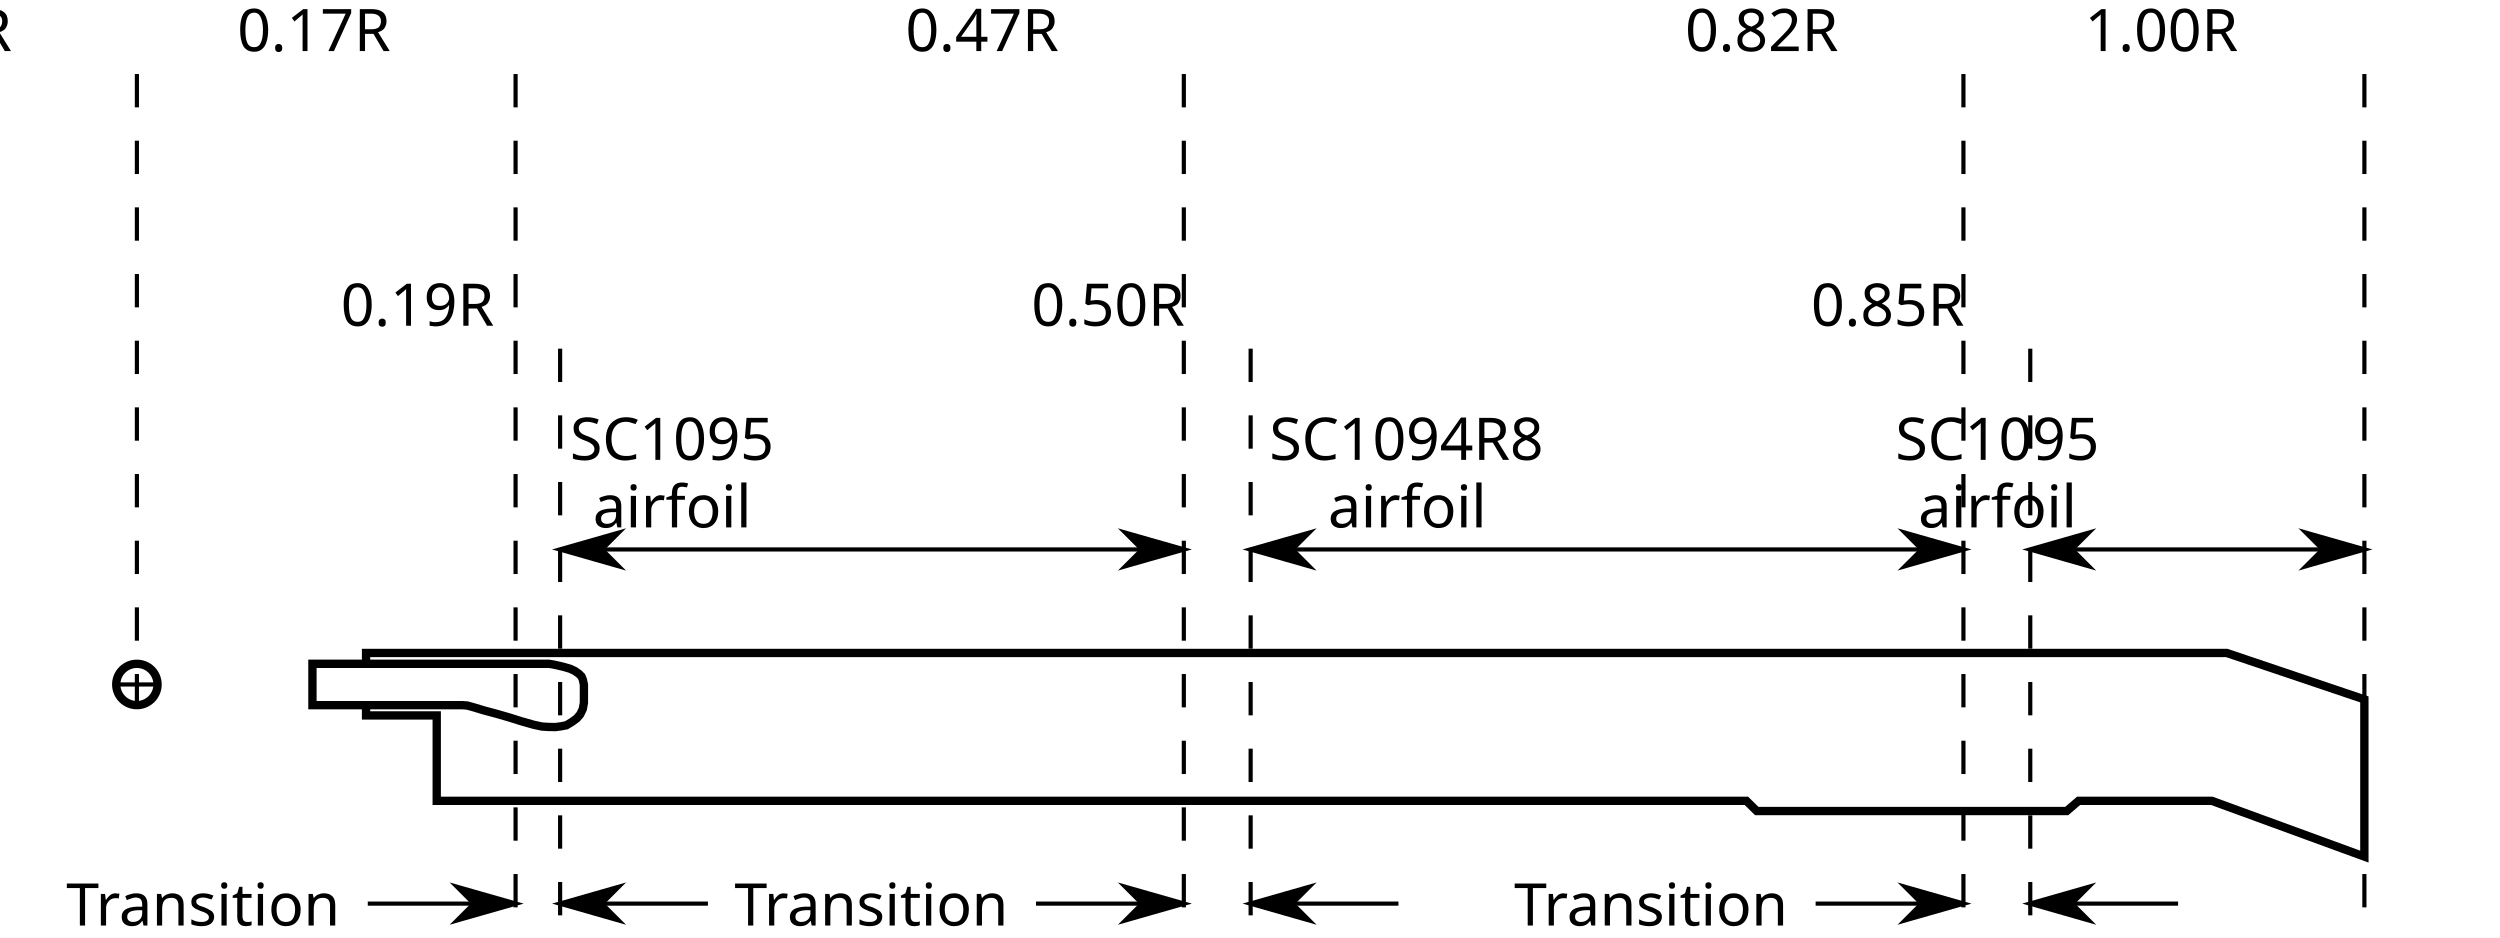
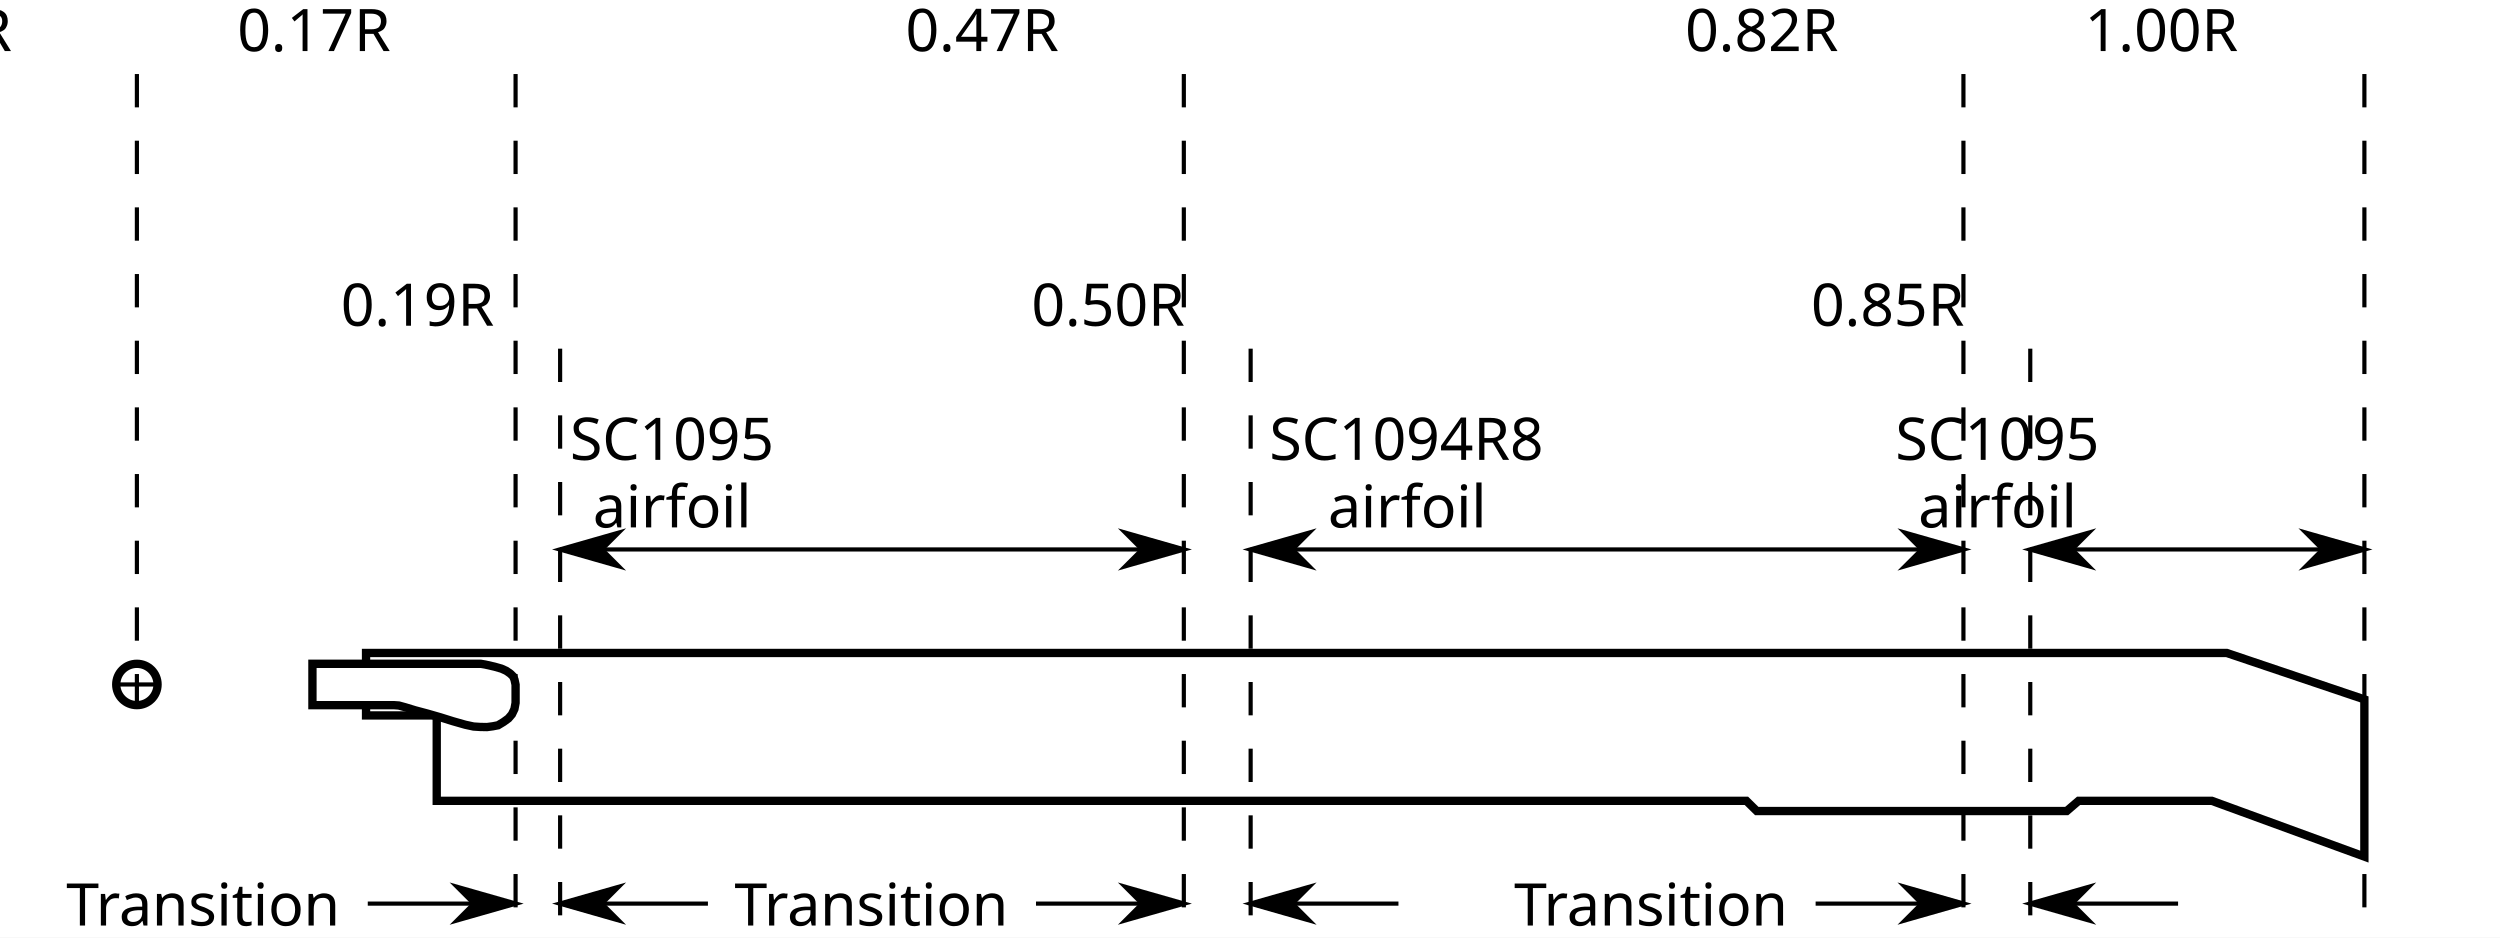
<svg xmlns="http://www.w3.org/2000/svg" width="120mm" height="45mm" viewBox="0 0 120 45" version="1.1" id="svg8">
  <defs id="defs2">
    <marker orient="auto" refY="0" refX="0" id="marker1905" style="overflow:visible">
      <path id="path1903" d="M 0,0 5,-5 -12.5,0 5,5 Z" style="fill:#000000;fill-opacity:1;fill-rule:evenodd;stroke:#000000;stroke-width:1pt;stroke-opacity:1" transform="matrix(0.8,0,0,0.8,10,0)" />
    </marker>
    <marker orient="auto" refY="0" refX="0" id="marker1823" style="overflow:visible">
      <path id="path1821" d="M 0,0 5,-5 -12.5,0 5,5 Z" style="fill:#000000;fill-opacity:1;fill-rule:evenodd;stroke:#000000;stroke-width:1pt;stroke-opacity:1" transform="matrix(0.8,0,0,0.8,10,0)" />
    </marker>
    <marker orient="auto" refY="0" refX="0" id="marker1747" style="overflow:visible">
      <path id="path1745" d="M 0,0 5,-5 -12.5,0 5,5 Z" style="fill:#000000;fill-opacity:1;fill-rule:evenodd;stroke:#000000;stroke-width:1pt;stroke-opacity:1" transform="matrix(0.8,0,0,0.8,10,0)" />
    </marker>
    <marker orient="auto" refY="0" refX="0" id="marker1665" style="overflow:visible">
      <path id="path1663" d="M 0,0 5,-5 -12.5,0 5,5 Z" style="fill:#000000;fill-opacity:1;fill-rule:evenodd;stroke:#000000;stroke-width:1pt;stroke-opacity:1" transform="matrix(-0.8,0,0,-0.8,-10,0)" />
    </marker>
    <marker orient="auto" refY="0" refX="0" id="marker1601" style="overflow:visible">
      <path id="path1599" d="M 0,0 5,-5 -12.5,0 5,5 Z" style="fill:#000000;fill-opacity:1;fill-rule:evenodd;stroke:#000000;stroke-width:1pt;stroke-opacity:1" transform="matrix(-0.8,0,0,-0.8,-10,0)" />
    </marker>
    <marker orient="auto" refY="0" refX="0" id="marker1543" style="overflow:visible">
      <path id="path1541" d="M 0,0 5,-5 -12.5,0 5,5 Z" style="fill:#000000;fill-opacity:1;fill-rule:evenodd;stroke:#000000;stroke-width:1pt;stroke-opacity:1" transform="matrix(-0.8,0,0,-0.8,-10,0)" />
    </marker>
    <marker style="overflow:visible" id="marker1473" refX="0" refY="0" orient="auto">
      <path transform="matrix(-0.8,0,0,-0.8,-10,0)" style="fill:#000000;fill-opacity:1;fill-rule:evenodd;stroke:#000000;stroke-width:1pt;stroke-opacity:1" d="M 0,0 5,-5 -12.5,0 5,5 Z" id="path1471" />
    </marker>
    <marker style="overflow:visible" id="marker1403" refX="0" refY="0" orient="auto">
      <path transform="matrix(0.8,0,0,0.8,10,0)" style="fill:#000000;fill-opacity:1;fill-rule:evenodd;stroke:#000000;stroke-width:1pt;stroke-opacity:1" d="M 0,0 5,-5 -12.5,0 5,5 Z" id="path1401" />
    </marker>
    <marker style="overflow:visible" id="marker1393" refX="0" refY="0" orient="auto">
      <path transform="matrix(0.8,0,0,0.8,10,0)" style="fill:#000000;fill-opacity:1;fill-rule:evenodd;stroke:#000000;stroke-width:1pt;stroke-opacity:1" d="M 0,0 5,-5 -12.5,0 5,5 Z" id="path1391" />
    </marker>
    <marker orient="auto" refY="0" refX="0" id="marker1341" style="overflow:visible">
      <path id="path1339" d="M 0,0 5,-5 -12.5,0 5,5 Z" style="fill:#000000;fill-opacity:1;fill-rule:evenodd;stroke:#000000;stroke-width:1pt;stroke-opacity:1" transform="matrix(-0.8,0,0,-0.8,-10,0)" />
    </marker>
    <marker style="overflow:visible" id="marker1295" refX="0" refY="0" orient="auto">
      <path transform="matrix(-0.8,0,0,-0.8,-10,0)" style="fill:#ff0000;fill-opacity:1;fill-rule:evenodd;stroke:#ff0000;stroke-width:1pt;stroke-opacity:1" d="M 0,0 5,-5 -12.5,0 5,5 Z" id="path1293" />
    </marker>
    <marker orient="auto" refY="0" refX="0" id="Arrow1Lend" style="overflow:visible">
      <path id="path948" d="M 0,0 5,-5 -12.5,0 5,5 Z" style="fill:#000000;fill-opacity:1;fill-rule:evenodd;stroke:#000000;stroke-width:1pt;stroke-opacity:1" transform="matrix(-0.8,0,0,-0.8,-10,0)" />
    </marker>
    <marker orient="auto" refY="0" refX="0" id="Arrow1Lstart" style="overflow:visible">
      <path id="path945" d="M 0,0 5,-5 -12.5,0 5,5 Z" style="fill:#000000;fill-opacity:1;fill-rule:evenodd;stroke:#000000;stroke-width:1pt;stroke-opacity:1" transform="matrix(0.8,0,0,0.8,10,0)" />
    </marker>
  </defs>
  <g id="layer1" transform="translate(0,-252)">
    <rect style="fill:#ffffff;fill-opacity:1;stroke:none;stroke-width:0.2;stroke-linejoin:bevel;stroke-miterlimit:4;stroke-dasharray:none;stroke-dashoffset:0;stroke-opacity:1" id="rect2532" width="120" height="45" x="0" y="252" />
    <g id="g2530" transform="translate(0.3958143,130.0425)">
      <path id="path814" d="m 17.174,156.299 h 3.393 v 4.099 h 62.864 l 0.496,0.488 h 14.88 l 0.569,-0.488 h 6.398 l 7.32,2.677 v -7.546 l -6.606,-2.229 H 105.775 17.174 Z" style="fill:none;stroke:#000000;stroke-width:0.4;stroke-linecap:butt;stroke-linejoin:miter;stroke-miterlimit:4;stroke-dasharray:none;stroke-opacity:1" />
-       <path d="m 21.793,155.805 h -7.192 v -1.985 h 11.364 l 0.211,0.036 0.445,0.101 0.333,0.095 0.23,0.104 0.198,0.138 0.132,0.129 0.066,0.158 0.052,0.244 v 0.871 l -0.055,0.296 -0.121,0.253 -0.169,0.198 -0.23,0.167 -0.267,0.161 -0.253,0.049 -0.278,0.037 -0.327,-0.006 -0.316,-0.02 -0.399,-0.086 -0.597,-0.17 -0.606,-0.19 -0.629,-0.181 -0.571,-0.152 -0.482,-0.147 -0.304,-0.083 z" style="fill:#ffffff;fill-opacity:1;stroke:#000000;stroke-width:0.4;stroke-linecap:butt;stroke-linejoin:miter;stroke-miterlimit:4;stroke-dasharray:none;stroke-opacity:1" id="path824" />
+       <path d="m 18.513,155.805 h -3.912 v -1.985 h 8.084 l 0.211,0.036 0.445,0.101 0.333,0.095 0.23,0.104 0.198,0.138 0.132,0.129 0.066,0.158 0.052,0.244 v 0.871 l -0.055,0.296 -0.121,0.253 -0.169,0.198 -0.23,0.167 -0.267,0.161 -0.253,0.049 -0.278,0.037 -0.327,-0.006 -0.316,-0.02 -0.399,-0.086 -0.597,-0.17 -0.606,-0.19 -0.629,-0.181 -0.571,-0.152 -0.482,-0.147 -0.304,-0.083 z" style="fill:#ffffff;fill-opacity:1;stroke:#000000;stroke-width:0.4;stroke-linecap:butt;stroke-linejoin:miter;stroke-miterlimit:4;stroke-dasharray:none;stroke-opacity:1" id="path824" />
      <path id="path838" d="m 24.352,125.511 v 41.087" style="fill:none;stroke:#000000;stroke-width:0.2;stroke-linecap:butt;stroke-linejoin:miter;stroke-miterlimit:4;stroke-dasharray:1.6, 1.6;stroke-dashoffset:0;stroke-opacity:1" />
      <path style="fill:none;stroke:#000000;stroke-width:0.2;stroke-linecap:butt;stroke-linejoin:miter;stroke-miterlimit:4;stroke-dasharray:1.6, 1.6;stroke-dashoffset:0;stroke-opacity:1" d="m 26.49,138.694 v 27.903" id="path840" />
      <path id="path842" d="m 56.428,125.511 v 41.087" style="fill:none;stroke:#000000;stroke-width:0.2;stroke-linecap:butt;stroke-linejoin:miter;stroke-miterlimit:4;stroke-dasharray:1.6, 1.6;stroke-dashoffset:0;stroke-opacity:1" />
      <path style="fill:none;stroke:#000000;stroke-width:0.2;stroke-linecap:butt;stroke-linejoin:miter;stroke-miterlimit:4;stroke-dasharray:1.6, 1.6;stroke-dashoffset:0;stroke-opacity:1" d="m 59.635,138.694 v 27.903" id="path844" />
      <path id="path846" d="m 93.849,125.511 v 41.087" style="fill:none;stroke:#000000;stroke-width:0.2;stroke-linecap:butt;stroke-linejoin:miter;stroke-miterlimit:4;stroke-dasharray:1.6, 1.6;stroke-dashoffset:0;stroke-opacity:1" />
      <path style="fill:none;stroke:#000000;stroke-width:0.2;stroke-linecap:butt;stroke-linejoin:miter;stroke-miterlimit:4;stroke-dasharray:1.6, 1.6;stroke-dashoffset:0;stroke-opacity:1" d="m 97.057,138.694 v 27.903" id="path850" />
      <path id="path852" d="m 113.095,125.511 v 41.087" style="fill:none;stroke:#000000;stroke-width:0.2;stroke-linecap:butt;stroke-linejoin:miter;stroke-miterlimit:4;stroke-dasharray:1.6, 1.6;stroke-dashoffset:0;stroke-opacity:1" />
      <path style="fill:none;stroke:#000000;stroke-width:0.2;stroke-linecap:butt;stroke-linejoin:miter;stroke-miterlimit:4;stroke-dasharray:1.6, 1.6;stroke-dashoffset:0;stroke-opacity:1" d="M 6.175,125.511 V 155.805" id="path854" />
      <path id="path856" d="M 7.168,154.812 H 5.183" style="fill:none;stroke:#000000;stroke-width:0.2;stroke-linecap:butt;stroke-linejoin:miter;stroke-miterlimit:4;stroke-dasharray:none;stroke-opacity:1" />
      <circle r="0.992" cy="154.812" cx="6.175" id="path860" style="fill:none;fill-opacity:1;stroke:#000000;stroke-width:0.4;stroke-linejoin:bevel;stroke-miterlimit:4;stroke-dasharray:none;stroke-dashoffset:0;stroke-opacity:1" />
      <path id="path862" d="M 26.49,148.331 H 56.428" style="fill:none;stroke:#000000;stroke-width:0.2;stroke-linecap:butt;stroke-linejoin:miter;stroke-miterlimit:4;stroke-dasharray:none;stroke-opacity:1;marker-start:url(#Arrow1Lstart);marker-end:url(#Arrow1Lend)" />
      <path style="fill:none;stroke:#000000;stroke-width:0.2;stroke-linecap:butt;stroke-linejoin:miter;stroke-miterlimit:4;stroke-dasharray:none;stroke-opacity:1;marker-start:url(#marker1393);marker-end:url(#marker1341)" d="M 59.635,148.331 H 93.849" id="path864" />
      <path id="path866" d="M 97.057,148.331 H 113.095" style="fill:none;stroke:#000000;stroke-width:0.2;stroke-linecap:butt;stroke-linejoin:miter;stroke-miterlimit:4;stroke-dasharray:none;stroke-opacity:1;marker-start:url(#marker1403);marker-end:url(#marker1473)" />
      <path id="path866-3" d="M 17.257,165.331 H 24.352" style="fill:none;stroke:#000000;stroke-width:0.2;stroke-linecap:butt;stroke-linejoin:miter;stroke-miterlimit:4;stroke-dasharray:none;stroke-opacity:1;marker-end:url(#marker1601)" />
      <path style="fill:none;stroke:#000000;stroke-width:0.2;stroke-linecap:butt;stroke-linejoin:miter;stroke-miterlimit:4;stroke-dasharray:none;stroke-opacity:1;marker-start:url(#marker1823)" d="m 26.49,165.331 h 7.095" id="path883" />
      <path id="path885" d="m 49.332,165.331 h 7.095" style="fill:none;stroke:#000000;stroke-width:0.2;stroke-linecap:butt;stroke-linejoin:miter;stroke-miterlimit:4;stroke-dasharray:none;stroke-opacity:1;marker-end:url(#marker1543)" />
      <path style="fill:none;stroke:#000000;stroke-width:0.2;stroke-linecap:butt;stroke-linejoin:miter;stroke-miterlimit:4;stroke-dasharray:none;stroke-opacity:1;marker-start:url(#marker1747)" d="m 59.635,165.331 h 7.095" id="path887" />
      <path id="path889" d="m 86.754,165.331 h 7.095" style="fill:none;stroke:#000000;stroke-width:0.2;stroke-linecap:butt;stroke-linejoin:miter;stroke-miterlimit:4;stroke-dasharray:none;stroke-opacity:1;marker-end:url(#marker1665)" />
      <path style="fill:none;stroke:#000000;stroke-width:0.2;stroke-linecap:butt;stroke-linejoin:miter;stroke-miterlimit:4;stroke-dasharray:none;stroke-opacity:1;marker-start:url(#marker1905)" d="m 97.057,165.331 h 7.095" id="path891" />
      <text id="text1999" y="166.383" x="2.782" style="font-style:normal;font-weight:normal;font-size:10.583px;line-height:1.25;font-family:sans-serif;letter-spacing:0px;word-spacing:0px;fill:#000000;fill-opacity:1;stroke:none;stroke-width:0.265" xml:space="preserve">
        <tspan style="font-size:2.822px;stroke-width:0.265" y="166.383" x="2.782" id="tspan1997">Transition</tspan>
      </text>
      <text id="text1999-6" y="166.383" x="34.857" style="font-style:normal;font-weight:normal;font-size:10.583px;line-height:1.25;font-family:sans-serif;letter-spacing:0px;word-spacing:0px;fill:#000000;fill-opacity:1;stroke:none;stroke-width:0.265" xml:space="preserve">
        <tspan style="font-size:2.822px;stroke-width:0.265" y="166.383" x="34.857" id="tspan1997-7">Transition</tspan>
      </text>
      <text id="text1999-5" y="166.383" x="72.279" style="font-style:normal;font-weight:normal;font-size:10.583px;line-height:1.25;font-family:sans-serif;letter-spacing:0px;word-spacing:0px;fill:#000000;fill-opacity:1;stroke:none;stroke-width:0.265" xml:space="preserve">
        <tspan style="font-size:2.822px;stroke-width:0.265" y="166.383" x="72.279" id="tspan1997-3">Transition</tspan>
      </text>
      <text id="text1999-56" y="147.276" x="41.506" style="font-style:normal;font-weight:normal;font-size:10.583px;line-height:1.25;font-family:sans-serif;letter-spacing:0px;word-spacing:0px;fill:#000000;fill-opacity:1;stroke:none;stroke-width:0.265" xml:space="preserve">
        <tspan style="font-size:2.822px;text-align:center;text-anchor:middle;stroke-width:0.265" y="147.276" x="41.506" id="tspan1997-2">airfoil</tspan>
      </text>
      <text id="text1999-56-9" y="147.276" x="76.789" style="font-style:normal;font-weight:normal;font-size:10.583px;line-height:1.25;font-family:sans-serif;letter-spacing:0px;word-spacing:0px;fill:#000000;fill-opacity:1;stroke:none;stroke-width:0.265" xml:space="preserve">
        <tspan style="font-size:2.822px;text-align:center;text-anchor:middle;stroke-width:0.265" y="147.276" x="76.789" id="tspan1997-2-1">airfoil</tspan>
      </text>
      <text id="text1999-56-2" y="147.276" x="105.123" style="font-style:normal;font-weight:normal;font-size:10.583px;line-height:1.25;font-family:sans-serif;letter-spacing:0px;word-spacing:0px;fill:#000000;fill-opacity:1;stroke:none;stroke-width:0.265" xml:space="preserve">
        <tspan style="font-size:2.822px;text-align:center;text-anchor:middle;stroke-width:0.265" y="147.276" x="105.123" id="tspan1997-2-7">airfoil</tspan>
      </text>
      <text id="text1999-56-0" y="144.033" x="41.49" style="font-style:normal;font-weight:normal;font-size:10.583px;line-height:1.25;font-family:sans-serif;letter-spacing:0px;word-spacing:0px;fill:#000000;fill-opacity:1;stroke:none;stroke-width:0.265" xml:space="preserve">
        <tspan style="font-size:2.822px;text-align:center;text-anchor:middle;stroke-width:0.265" y="144.033" x="41.49" id="tspan1997-2-9">SC1095</tspan>
      </text>
      <text id="text1999-56-0-3" y="144.033" x="105.107" style="font-style:normal;font-weight:normal;font-size:10.583px;line-height:1.25;font-family:sans-serif;letter-spacing:0px;word-spacing:0px;fill:#000000;fill-opacity:1;stroke:none;stroke-width:0.265" xml:space="preserve">
        <tspan style="font-size:2.822px;text-align:center;text-anchor:middle;stroke-width:0.265" y="144.033" x="105.107" id="tspan1997-2-9-6">SC1095</tspan>
      </text>
      <text id="text1999-56-0-0" y="144.033" x="76.746" style="font-style:normal;font-weight:normal;font-size:10.583px;line-height:1.25;font-family:sans-serif;letter-spacing:0px;word-spacing:0px;fill:#000000;fill-opacity:1;stroke:none;stroke-width:0.265" xml:space="preserve">
        <tspan style="font-size:2.822px;text-align:center;text-anchor:middle;stroke-width:0.265" y="144.033" x="76.746" id="tspan1997-2-9-62">SC1094R8</tspan>
      </text>
      <text id="text1999-56-0-6" y="124.412" x="6.124" style="font-style:normal;font-weight:normal;font-size:10.583px;line-height:1.25;font-family:sans-serif;letter-spacing:0px;word-spacing:0px;fill:#000000;fill-opacity:1;stroke:none;stroke-width:0.265" xml:space="preserve">
        <tspan style="font-size:2.822px;text-align:center;text-anchor:middle;stroke-width:0.265" y="124.412" x="6.124" id="tspan1997-2-9-1">0.00R</tspan>
      </text>
      <text id="text1999-56-0-6-8" y="124.412" x="24.3" style="font-style:normal;font-weight:normal;font-size:10.583px;line-height:1.25;font-family:sans-serif;letter-spacing:0px;word-spacing:0px;fill:#000000;fill-opacity:1;stroke:none;stroke-width:0.265" xml:space="preserve">
        <tspan style="font-size:2.822px;text-align:center;text-anchor:middle;stroke-width:0.265" y="124.412" x="24.3" id="tspan1997-2-9-1-7">0.17R</tspan>
      </text>
      <text id="text1999-56-0-6-9" y="124.412" x="56.376" style="font-style:normal;font-weight:normal;font-size:10.583px;line-height:1.25;font-family:sans-serif;letter-spacing:0px;word-spacing:0px;fill:#000000;fill-opacity:1;stroke:none;stroke-width:0.265" xml:space="preserve">
        <tspan style="font-size:2.822px;text-align:center;text-anchor:middle;stroke-width:0.265" y="124.412" x="56.376" id="tspan1997-2-9-1-2">0.47R</tspan>
      </text>
      <text id="text1999-56-0-6-0" y="124.412" x="93.798" style="font-style:normal;font-weight:normal;font-size:10.583px;line-height:1.25;font-family:sans-serif;letter-spacing:0px;word-spacing:0px;fill:#000000;fill-opacity:1;stroke:none;stroke-width:0.265" xml:space="preserve">
        <tspan style="font-size:2.822px;text-align:center;text-anchor:middle;stroke-width:0.265" y="124.412" x="93.798" id="tspan1997-2-9-1-23">0.82R</tspan>
      </text>
      <text id="text1999-56-0-6-7" y="124.412" x="112.981" style="font-style:normal;font-weight:normal;font-size:10.583px;line-height:1.25;font-family:sans-serif;letter-spacing:0px;word-spacing:0px;fill:#000000;fill-opacity:1;stroke:none;stroke-width:0.265" xml:space="preserve">
        <tspan style="font-size:2.822px;text-align:center;text-anchor:middle;stroke-width:0.265" y="124.412" x="112.981" id="tspan1997-2-9-1-5">1.00R</tspan>
      </text>
      <text id="text1999-56-0-6-92" y="137.596" x="29.272" style="font-style:normal;font-weight:normal;font-size:10.583px;line-height:1.25;font-family:sans-serif;letter-spacing:0px;word-spacing:0px;fill:#000000;fill-opacity:1;stroke:none;stroke-width:0.265" xml:space="preserve">
        <tspan style="font-size:2.822px;text-align:center;text-anchor:middle;stroke-width:0.265" y="137.596" x="29.272" id="tspan1997-2-9-1-28">0.19R</tspan>
      </text>
      <text id="text1999-56-0-6-97" y="137.596" x="62.417" style="font-style:normal;font-weight:normal;font-size:10.583px;line-height:1.25;font-family:sans-serif;letter-spacing:0px;word-spacing:0px;fill:#000000;fill-opacity:1;stroke:none;stroke-width:0.265" xml:space="preserve">
        <tspan style="font-size:2.822px;text-align:center;text-anchor:middle;stroke-width:0.265" y="137.596" x="62.417" id="tspan1997-2-9-1-3">0.50R</tspan>
      </text>
      <text id="text1999-56-0-6-6" y="137.596" x="99.839" style="font-style:normal;font-weight:normal;font-size:10.583px;line-height:1.25;font-family:sans-serif;letter-spacing:0px;word-spacing:0px;fill:#000000;fill-opacity:1;stroke:none;stroke-width:0.265" xml:space="preserve">
        <tspan style="font-size:2.822px;text-align:center;text-anchor:middle;stroke-width:0.265" y="137.596" x="99.839" id="tspan1997-2-9-1-1">0.85R</tspan>
      </text>
    </g>
  </g>
</svg>
